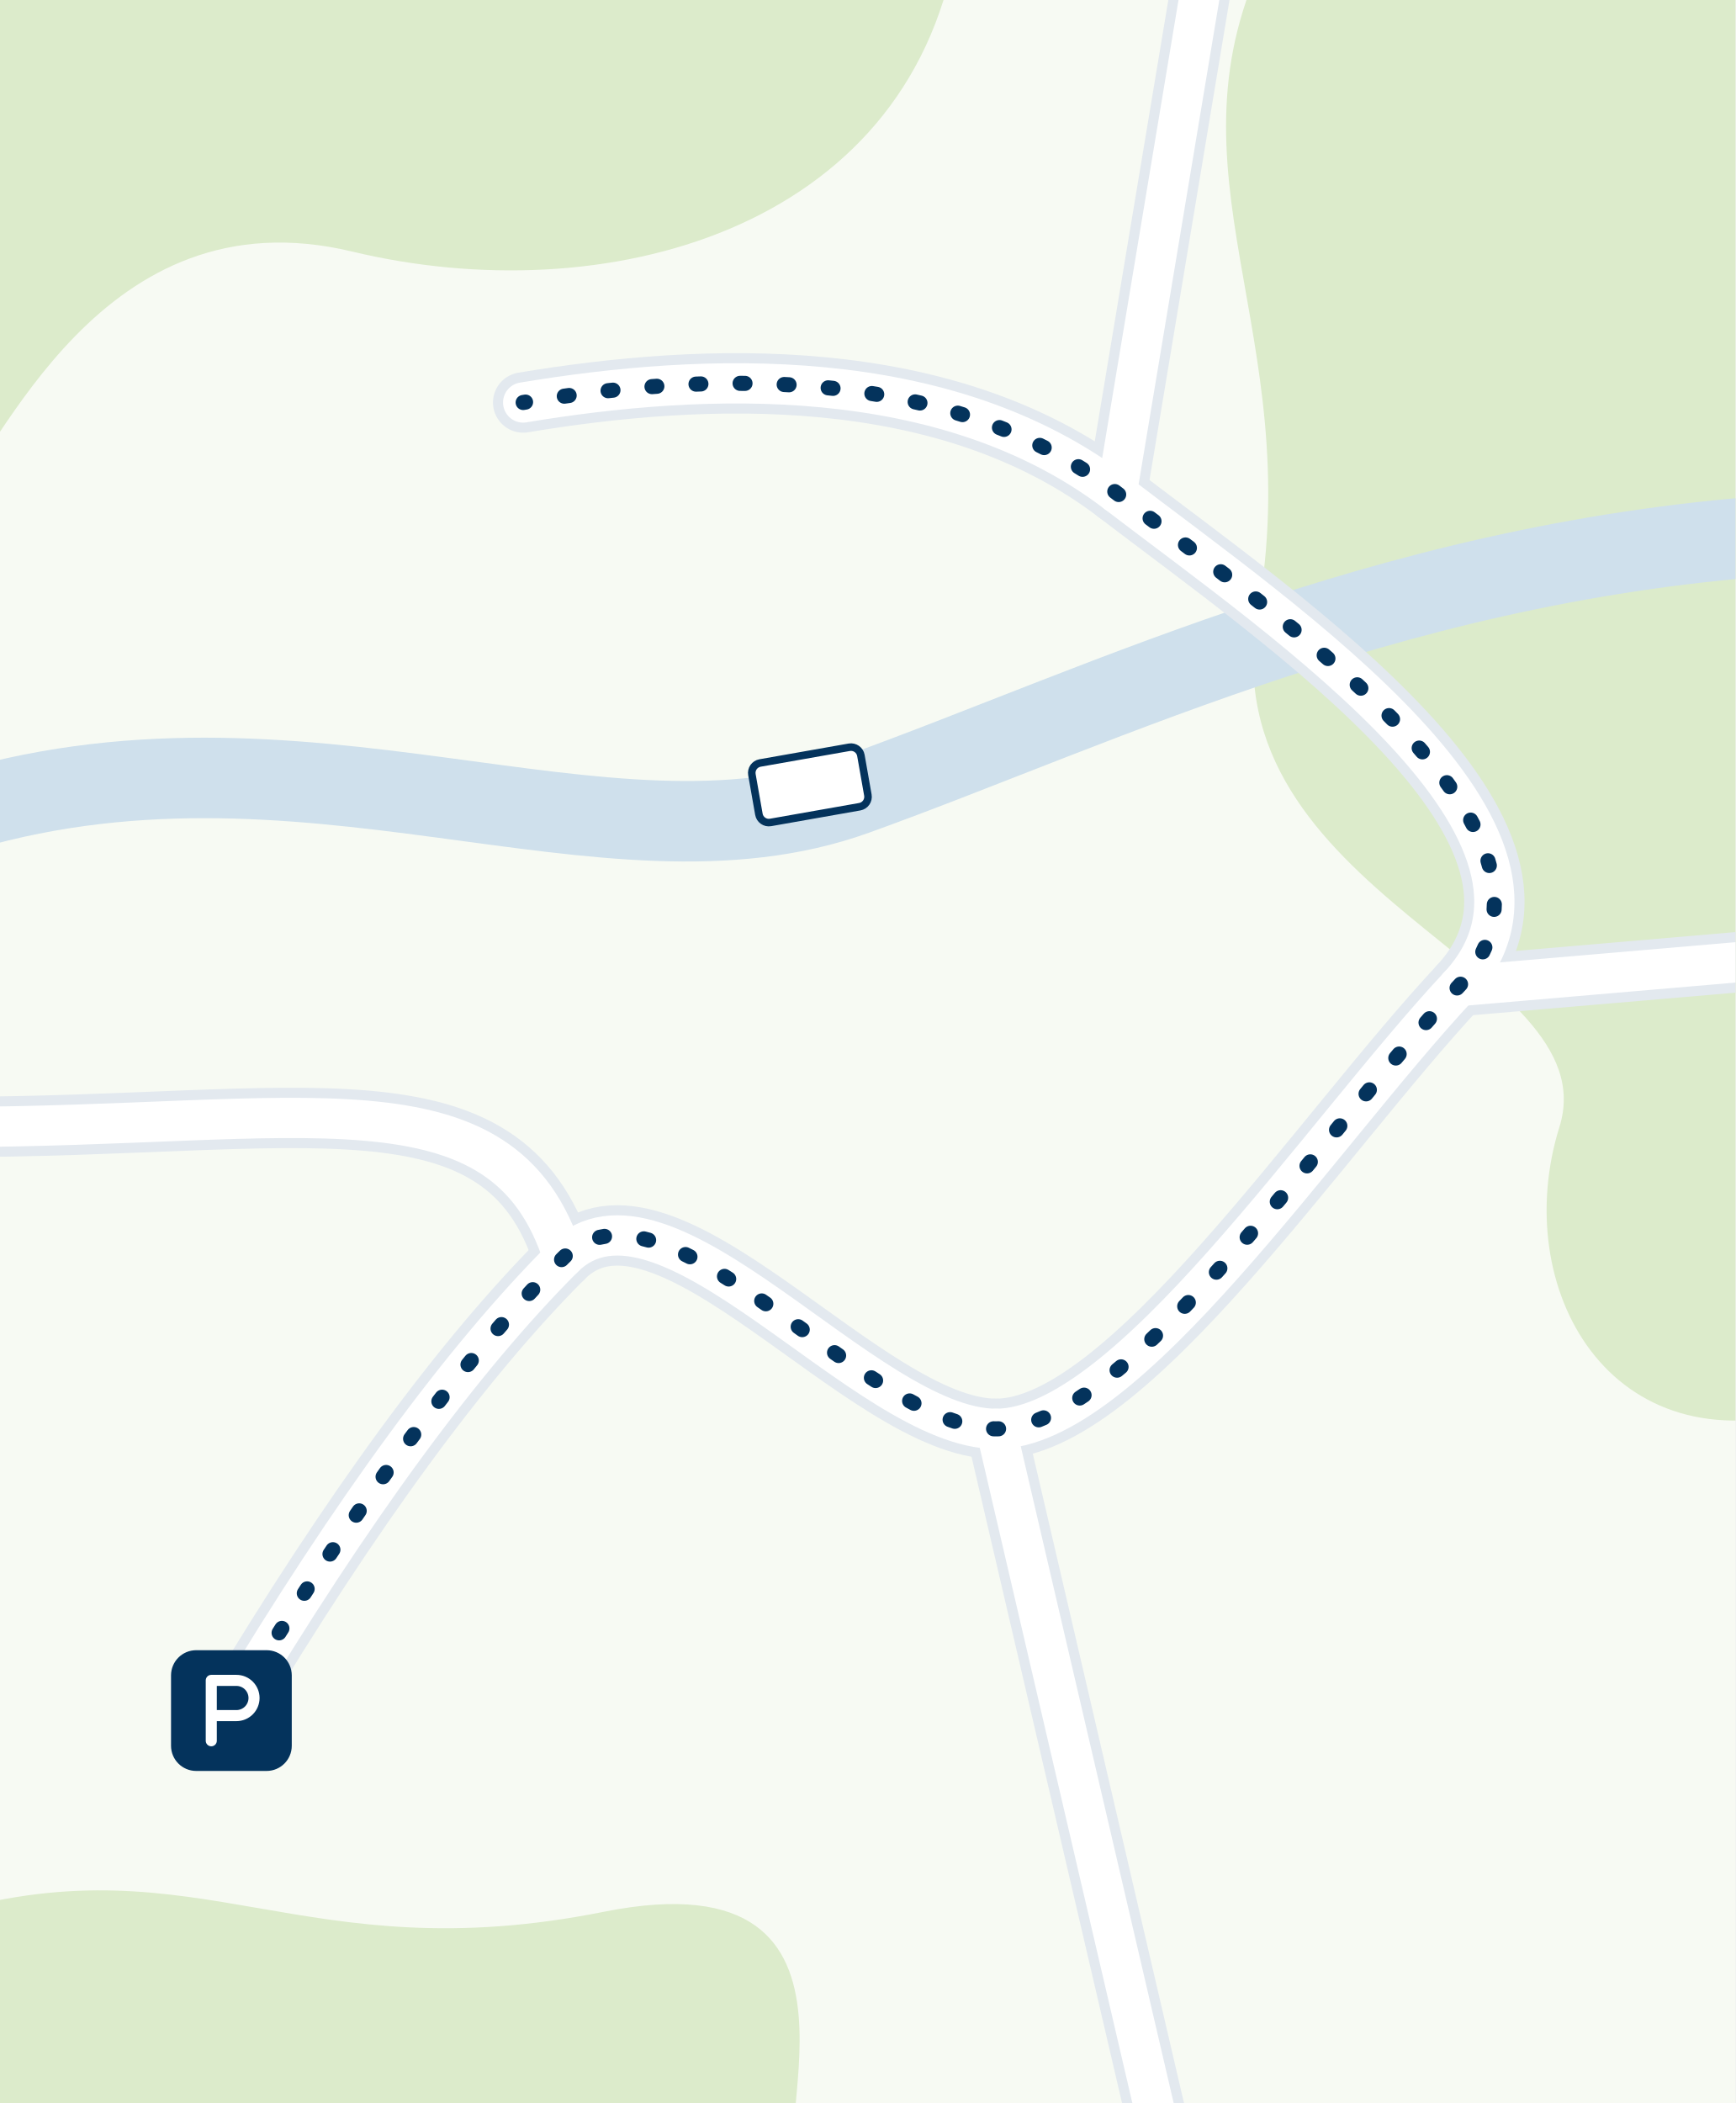
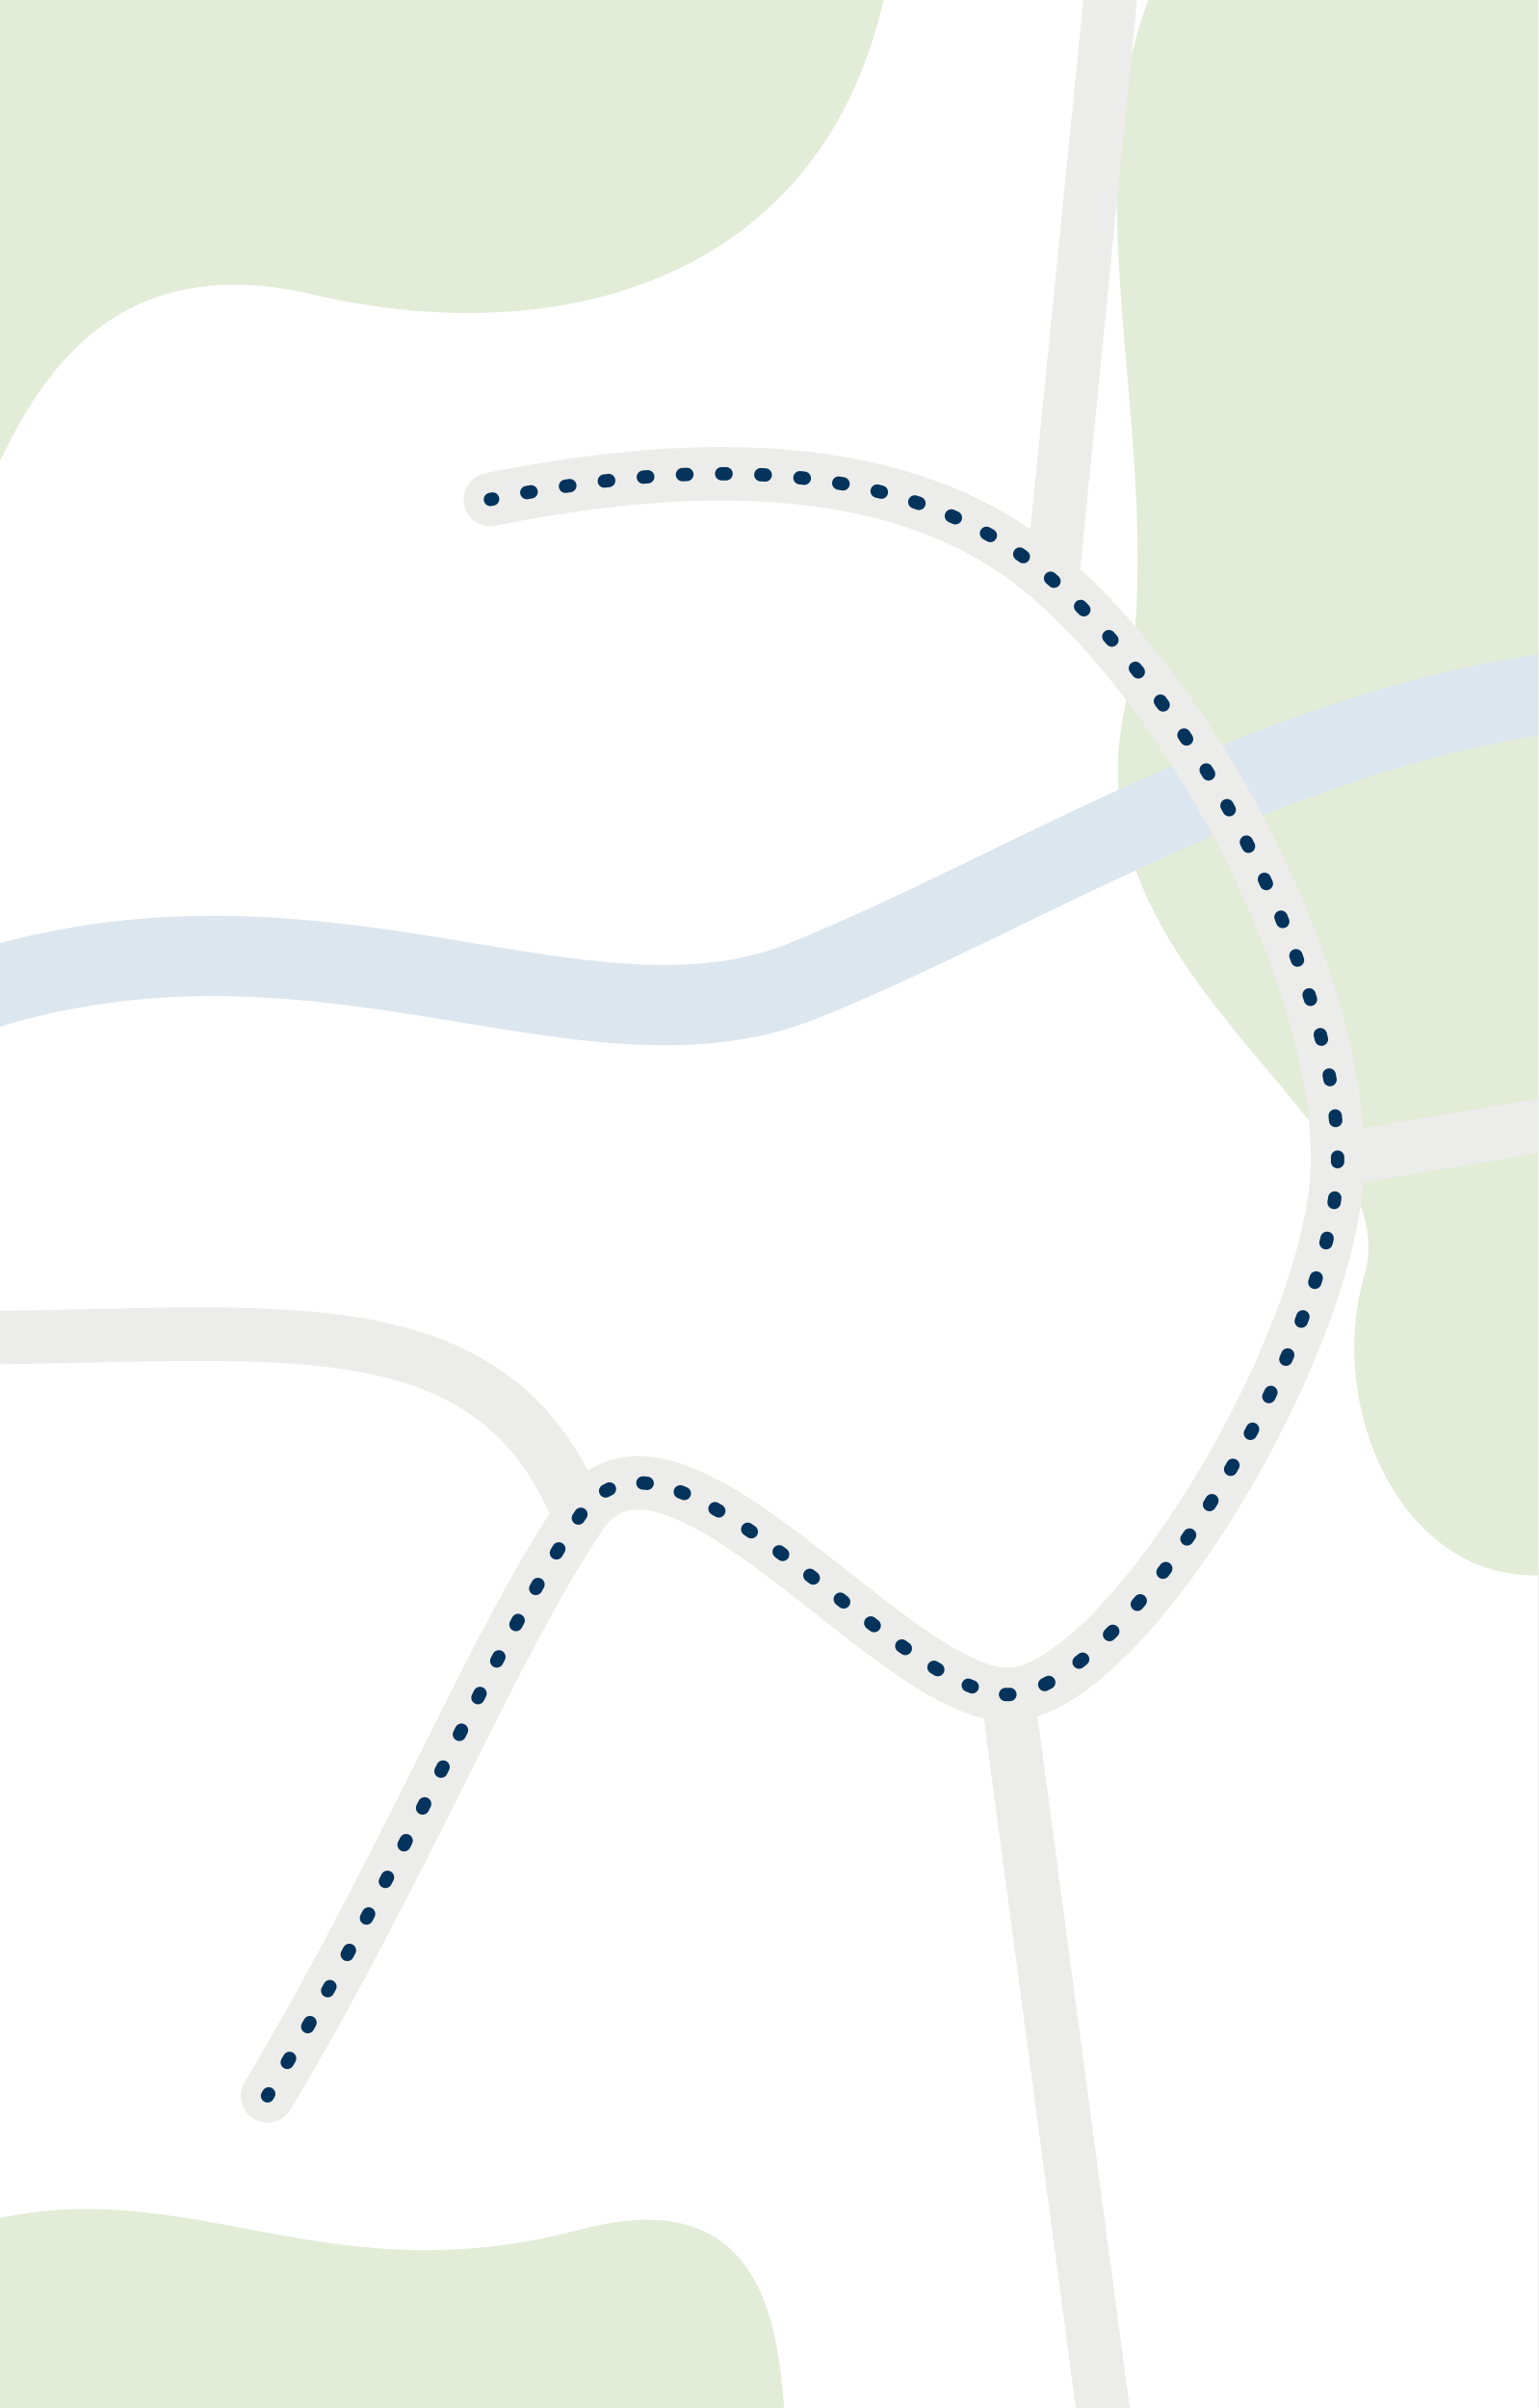
- <svg xmlns="http://www.w3.org/2000/svg" preserveAspectRatio="none" overflow="visible" style="display: block;" width="345" height="418" viewBox="0 0 345 418" fill="none">
-   <g id="Kaart Â· ondergrond" clip-path="url(#clip0_0_84)">
-     <path id="Vector" d="M345 0H0V418H345V0Z" fill="#F7FAF3" />
-     <path id="Vector_2" d="M-10 -10H190C180 46 120 62 70 50C20 38 0 90 -10 100V-10Z" fill="#DCEBCB" />
-     <path id="Vector_3" d="M252 -10H360V280C320 292 300 256 310 224C320 192 240 178 250 122C260 66 230 34 252 -10Z" fill="#DCEBCB" />
-     <path id="Vector_4" d="M-10 380C40 366 60 392 120 380C180 368 150 430 160 430H-10V380Z" fill="#DCEBCB" />
-     <path id="Vector_5" d="M-10 162C60 140 120 176 170 158C220 140 280 110 360 106" stroke-width="16" stroke-linecap="round" stroke="#CFE0EC" />
+ <svg xmlns="http://www.w3.org/2000/svg" preserveAspectRatio="none" overflow="visible" style="display: block;" width="345" height="540" viewBox="0 0 345 540" fill="none">
+   <g id="Kaart Â· ondergrond" clip-path="url(#clip0_0_55)">
+     <path id="Vector" d="M345 0H0V540H345V0Z" fill="white" />
+     <path id="Vector_2" d="M-10 -10H200C190 60 130 80 70 66C10 52 0 110 -10 124V-10Z" fill="#E2ECD7" />
+     <path id="Vector_3" d="M262 -10H360V350C320 366 296 320 306 286C316 252 240 220 252 160C264 100 236 40 262 -10Z" fill="#E2ECD7" />
+     <path id="Vector_4" d="M-10 500C40 484 70 516 130 500C190 484 170 560 180 560H-10V500Z" fill="#E2ECD7" />
+     <path id="Vector_5" d="M-10 224C70 196 130 240 180 220C230 200 290 160 360 154" stroke-width="18" stroke-linecap="round" stroke="#DCE6EF" />
    <g id="Group">
-       <path id="Vector_6" d="M46 340C70 300 92 270 112 250C132 230 172 284 198 284C224 284 262 226 290 196C318 166 256 124 222 98C188 72 140 74 104 80" stroke-width="12" stroke-linecap="round" stroke-linejoin="round" stroke="#E3E9EF" />
-       <path id="Vector_7" d="M-10 224C60 224 100 212 112 250M198 284L232 430M290 196L360 190M222 98L240 -10" stroke-width="12" stroke-linecap="round" stroke-linejoin="round" stroke="#E3E9EF" />
+       <path id="Vector_6" d="M60 470C90 420 110 370 130 340C150 310 200 380 226 380C252 380 300 300 300 260C300 220 270 160 236 130C202 100 150 104 110 112" stroke-width="12" stroke-linecap="round" stroke-linejoin="round" stroke="#ECEDEA" />
+       <path id="Vector_7" d="M-10 300C60 300 110 290 130 340M226 380L250 560M300 260L360 250M236 130L250 -10" stroke-width="12" stroke-linecap="round" stroke-linejoin="round" stroke="#ECEDEA" />
    </g>
-     <g id="Group_2">
-       <path id="Vector_8" d="M46 340C70 300 92 270 112 250C132 230 172 284 198 284C224 284 262 226 290 196C318 166 256 124 222 98C188 72 140 74 104 80" stroke-width="8" stroke-linecap="round" stroke-linejoin="round" stroke="white" />
-       <path id="Vector_9" d="M-10 224C60 224 100 212 112 250M198 284L232 430M290 196L360 190M222 98L240 -10" stroke-width="8" stroke-linecap="round" stroke-linejoin="round" stroke="white" />
-     </g>
-     <path id="Vector_10" d="M168.821 148.528L151.095 151.654C150.007 151.846 149.281 152.883 149.473 153.971L150.862 161.849C151.054 162.937 152.091 163.663 153.179 163.472L170.905 160.346C171.993 160.154 172.719 159.117 172.527 158.029L171.138 150.151C170.946 149.063 169.909 148.337 168.821 148.528Z" fill="white" stroke-width="1.5" stroke="#04335C" />
-     <path id="Vector_11" d="M46 340C46.089 339.851 46.179 339.702 46.268 339.553M104 80C104.159 79.974 104.318 79.947 104.477 79.921M50.566 332.471C50.748 332.175 50.929 331.88 51.11 331.585M55.484 324.547C55.669 324.254 55.853 323.961 56.037 323.669M60.493 316.684C60.68 316.394 60.867 316.105 61.054 315.816M65.598 308.889C65.79 308.601 65.982 308.313 66.173 308.026M70.818 301.161C71.013 300.875 71.209 300.591 71.404 300.307M76.153 293.521C76.354 293.239 76.555 292.957 76.755 292.676M81.626 285.97C81.832 285.693 82.037 285.416 82.241 285.141M87.246 278.534C87.457 278.26 87.669 277.987 87.88 277.714M93.031 271.227C93.25 270.957 93.469 270.689 93.687 270.422M99.007 264.072C99.233 263.809 99.459 263.547 99.685 263.286M105.199 257.102C105.433 256.848 105.667 256.594 105.901 256.342M111.637 250.364C111.758 250.242 111.879 250.121 112 250C112.121 249.879 112.242 249.761 112.365 249.646M119.203 245.933C119.524 245.861 119.847 245.799 120.173 245.748M127.991 246.241C128.304 246.318 128.619 246.4 128.936 246.489M136.276 249.361C136.568 249.503 136.861 249.649 137.155 249.798M144.025 253.698C144.3 253.869 144.576 254.042 144.853 254.217M151.425 258.579C151.695 258.766 151.966 258.954 152.238 259.143M158.675 263.705C158.942 263.896 159.209 264.088 159.476 264.279M165.9 268.862C166.169 269.051 166.437 269.24 166.706 269.428M173.229 273.859C173.506 274.039 173.782 274.219 174.059 274.397M180.828 278.455C181.116 278.612 181.403 278.767 181.69 278.92M188.875 282.18C189.184 282.293 189.493 282.4 189.8 282.503M197.514 283.994C197.677 283.998 197.839 284 198 284C198.169 284 198.338 283.998 198.507 283.993M206.488 282.21C206.804 282.086 207.121 281.955 207.439 281.818M214.644 277.873C214.928 277.687 215.213 277.497 215.499 277.304M222.069 272.338C222.33 272.121 222.592 271.903 222.854 271.682M228.967 266.182C229.213 265.948 229.46 265.712 229.707 265.474M235.513 259.644C235.75 259.397 235.987 259.149 236.224 258.9M241.808 252.86C242.038 252.605 242.267 252.349 242.497 252.093M247.924 245.912C248.148 245.652 248.372 245.392 248.596 245.132M253.914 238.856C254.135 238.593 254.354 238.33 254.574 238.067M259.824 231.732C260.042 231.467 260.26 231.202 260.478 230.938M265.694 224.575C265.911 224.309 266.128 224.044 266.345 223.779M271.563 217.417C271.781 217.152 271.999 216.887 272.216 216.623M277.474 210.294C277.695 210.031 277.915 209.769 278.135 209.508M283.483 203.253C283.707 202.995 283.931 202.738 284.155 202.483M289.656 196.37C289.771 196.246 289.885 196.123 290 196C290.116 195.876 290.23 195.752 290.342 195.628M294.766 189.193C294.91 188.898 295.047 188.602 295.176 188.305M297.014 180.748C297.035 180.423 297.05 180.098 297.057 179.772M296.063 172.03C295.979 171.718 295.89 171.406 295.796 171.093M292.814 163.874C292.664 163.585 292.511 163.297 292.355 163.008M288.197 156.377C288.008 156.109 287.815 155.84 287.621 155.572M282.766 149.44C282.553 149.191 282.338 148.942 282.121 148.692M276.819 142.944C276.59 142.708 276.36 142.473 276.128 142.238M270.523 136.785C270.284 136.561 270.044 136.338 269.803 136.115M263.978 130.887C263.732 130.673 263.485 130.459 263.238 130.245M257.253 125.194C257.001 124.986 256.749 124.779 256.497 124.572M250.398 119.66C250.142 119.457 249.885 119.254 249.629 119.052M243.453 114.245C243.193 114.045 242.933 113.846 242.674 113.647M236.442 108.906C236.182 108.71 235.923 108.514 235.664 108.319M229.403 103.604C229.144 103.409 228.886 103.215 228.63 103.022M222.381 98.291C222.254 98.194 222.127 98.097 222 98C221.871 97.901 221.741 97.802 221.611 97.704M215.201 93.279C214.925 93.106 214.649 92.934 214.372 92.764M207.572 88.964C207.282 88.817 206.992 88.672 206.701 88.528M199.589 85.349C199.288 85.228 198.986 85.108 198.684 84.99M191.333 82.409C191.023 82.312 190.712 82.217 190.402 82.122M182.877 80.102C182.561 80.028 182.245 79.955 181.928 79.883M174.283 78.379C173.963 78.326 173.642 78.273 173.322 78.222M165.598 77.189C165.275 77.154 164.953 77.12 164.63 77.087M156.861 76.479C156.537 76.461 156.213 76.444 155.889 76.428M148.1 76.202C147.775 76.2 147.45 76.198 147.125 76.196M139.333 76.314C139.008 76.325 138.683 76.337 138.359 76.349M130.578 76.776C130.254 76.799 129.931 76.823 129.608 76.847M121.849 77.551C121.525 77.586 121.201 77.621 120.878 77.656M113.142 78.61C112.82 78.654 112.498 78.699 112.177 78.744" stroke-width="3" stroke-linecap="round" stroke="#04335C" />
-     <path id="Vector_12" d="M53 328H39C36.239 328 34 330.239 34 333V347C34 349.761 36.239 352 39 352H53C55.761 352 58 349.761 58 347V333C58 330.239 55.761 328 53 328Z" fill="#04335C" />
-     <path id="Vector_13" d="M42 346V334H47C47.928 334 48.819 334.369 49.475 335.025C50.131 335.681 50.5 336.572 50.5 337.5C50.5 338.428 50.131 339.319 49.475 339.975C48.819 340.631 47.928 341 47 341H42" stroke-width="2.2" stroke-linecap="round" stroke-linejoin="round" stroke="white" />
+     <path id="Vector_8" d="M60 470C60.088 469.853 60.176 469.706 60.264 469.559M110 112C110.158 111.968 110.317 111.937 110.476 111.905M64.434 462.488C64.606 462.193 64.778 461.897 64.948 461.602M69.017 454.474C69.186 454.176 69.353 453.878 69.52 453.58M73.496 446.405C73.661 446.104 73.825 445.803 73.989 445.503M77.886 438.281C78.046 437.98 78.206 437.679 78.366 437.378M82.195 430.114C82.353 429.811 82.511 429.508 82.668 429.206M86.436 421.913C86.593 421.609 86.749 421.304 86.904 421M90.624 413.687C90.779 413.381 90.934 413.075 91.088 412.77M94.775 405.443C94.929 405.135 95.082 404.829 95.236 404.523M98.906 397.188C99.06 396.88 99.213 396.573 99.367 396.267M103.039 388.933C103.193 388.625 103.347 388.318 103.501 388.012M107.198 380.689C107.354 380.382 107.509 380.076 107.665 379.771M111.412 372.472C111.571 372.167 111.729 371.862 111.887 371.559M115.718 364.302C115.88 364 116.041 363.699 116.203 363.4M120.158 356.211C120.325 355.914 120.492 355.618 120.659 355.323M124.798 348.23C124.976 347.935 125.154 347.641 125.331 347.349M129.72 340.422C129.813 340.281 129.907 340.14 130 340C130.094 339.859 130.189 339.72 130.284 339.583M135.839 334.344C136.119 334.186 136.402 334.04 136.688 333.904M144.191 332.559C144.504 332.577 144.819 332.603 145.137 332.637M152.59 334.557C152.884 334.671 153.179 334.788 153.475 334.91M160.367 338.332C160.645 338.49 160.923 338.651 161.203 338.815M167.704 342.951C167.971 343.132 168.237 343.315 168.505 343.499M174.753 348.002C175.011 348.195 175.27 348.389 175.528 348.583M181.637 353.275C181.89 353.473 182.144 353.671 182.397 353.869M188.455 358.633C188.707 358.832 188.959 359.03 189.21 359.227M195.297 363.96C195.551 364.154 195.805 364.348 196.058 364.54M202.261 369.119C202.523 369.305 202.783 369.489 203.043 369.672M209.479 373.908C209.76 374.079 210.039 374.246 210.318 374.411M217.171 377.92C217.464 378.043 217.755 378.16 218.044 378.273M225.531 379.993C225.688 379.998 225.844 380 226 380C226.166 380 226.332 379.997 226.5 379.99M234.316 377.757C234.614 377.609 234.913 377.455 235.214 377.294M242.017 372.728C242.283 372.517 242.55 372.301 242.817 372.082M248.854 366.552C249.09 366.315 249.326 366.075 249.563 365.833M255.078 359.764C255.297 359.508 255.515 359.25 255.733 358.99M260.846 352.57C261.049 352.302 261.252 352.033 261.455 351.762M266.22 345.103C266.414 344.82 266.608 344.536 266.802 344.251M271.268 337.398C271.449 337.108 271.63 336.819 271.81 336.528M276.01 329.493C276.18 329.198 276.349 328.902 276.517 328.606M280.45 321.421C280.609 321.119 280.767 320.817 280.925 320.514M284.588 313.186C284.735 312.879 284.882 312.571 285.028 312.263M288.4 304.802C288.536 304.487 288.67 304.172 288.804 303.857M291.854 296.263C291.975 295.943 292.094 295.625 292.213 295.306M294.891 287.556C294.994 287.232 295.095 286.909 295.195 286.587M297.403 278.689C297.484 278.358 297.563 278.029 297.641 277.7M299.215 269.657C299.265 269.321 299.313 268.987 299.359 268.655M299.998 260.498C299.999 260.332 300 260.165 300 260C300 259.831 299.999 259.662 299.998 259.492M299.563 251.272C299.53 250.933 299.496 250.593 299.46 250.251M298.296 242.097C298.236 241.759 298.175 241.42 298.112 241.081M296.374 233.031C296.292 232.696 296.209 232.362 296.124 232.027M293.916 224.095C293.816 223.765 293.714 223.436 293.612 223.106M291.003 215.297C290.887 214.973 290.77 214.649 290.653 214.325M287.691 206.641C287.562 206.323 287.431 206.005 287.3 205.687M284.019 198.132C283.877 197.819 283.734 197.507 283.59 197.195M280.013 189.774C279.859 189.467 279.704 189.161 279.548 188.855M275.69 181.576C275.524 181.275 275.358 180.975 275.191 180.675M271.059 173.549C270.881 173.255 270.703 172.961 270.525 172.668M266.12 165.708C265.932 165.421 265.742 165.134 265.552 164.848M260.869 158.071C260.669 157.793 260.468 157.515 260.267 157.238M255.293 150.667C255.081 150.399 254.868 150.131 254.655 149.864M249.373 143.536C249.148 143.279 248.923 143.023 248.697 142.767M243.082 136.733C242.843 136.49 242.603 136.247 242.363 136.006M236.382 130.338C236.254 130.225 236.127 130.112 236 130C235.877 129.892 235.754 129.784 235.631 129.676M229.507 124.828C229.242 124.637 228.976 124.448 228.709 124.261M222.11 120.081C221.827 119.92 221.543 119.759 221.258 119.601M214.273 116.103C213.976 115.97 213.678 115.839 213.38 115.708M206.098 112.878C205.79 112.772 205.482 112.668 205.173 112.565M197.676 110.365C197.36 110.284 197.044 110.205 196.728 110.127M189.084 108.507C188.763 108.449 188.442 108.393 188.121 108.338M180.385 107.242C180.061 107.205 179.737 107.169 179.413 107.135M171.624 106.507C171.299 106.488 170.974 106.471 170.648 106.455M162.836 106.243C162.511 106.241 162.185 106.24 161.859 106.24M154.046 106.396C153.721 106.409 153.395 106.422 153.07 106.436M145.27 106.918C144.944 106.944 144.62 106.97 144.295 106.997M136.518 107.766C136.194 107.803 135.87 107.841 135.546 107.879M127.798 108.903C127.475 108.95 127.153 108.997 126.832 109.045M119.116 110.293C118.795 110.349 118.476 110.405 118.156 110.461" stroke-width="3" stroke-linecap="round" stroke="#04335C" />
  </g>
  <defs>
-     <clipPath id="clip0_0_84">
-       <rect width="345" height="418" fill="white" />
+     <clipPath id="clip0_0_55">
+       <rect width="345" height="540" fill="white" />
    </clipPath>
  </defs>
</svg>
